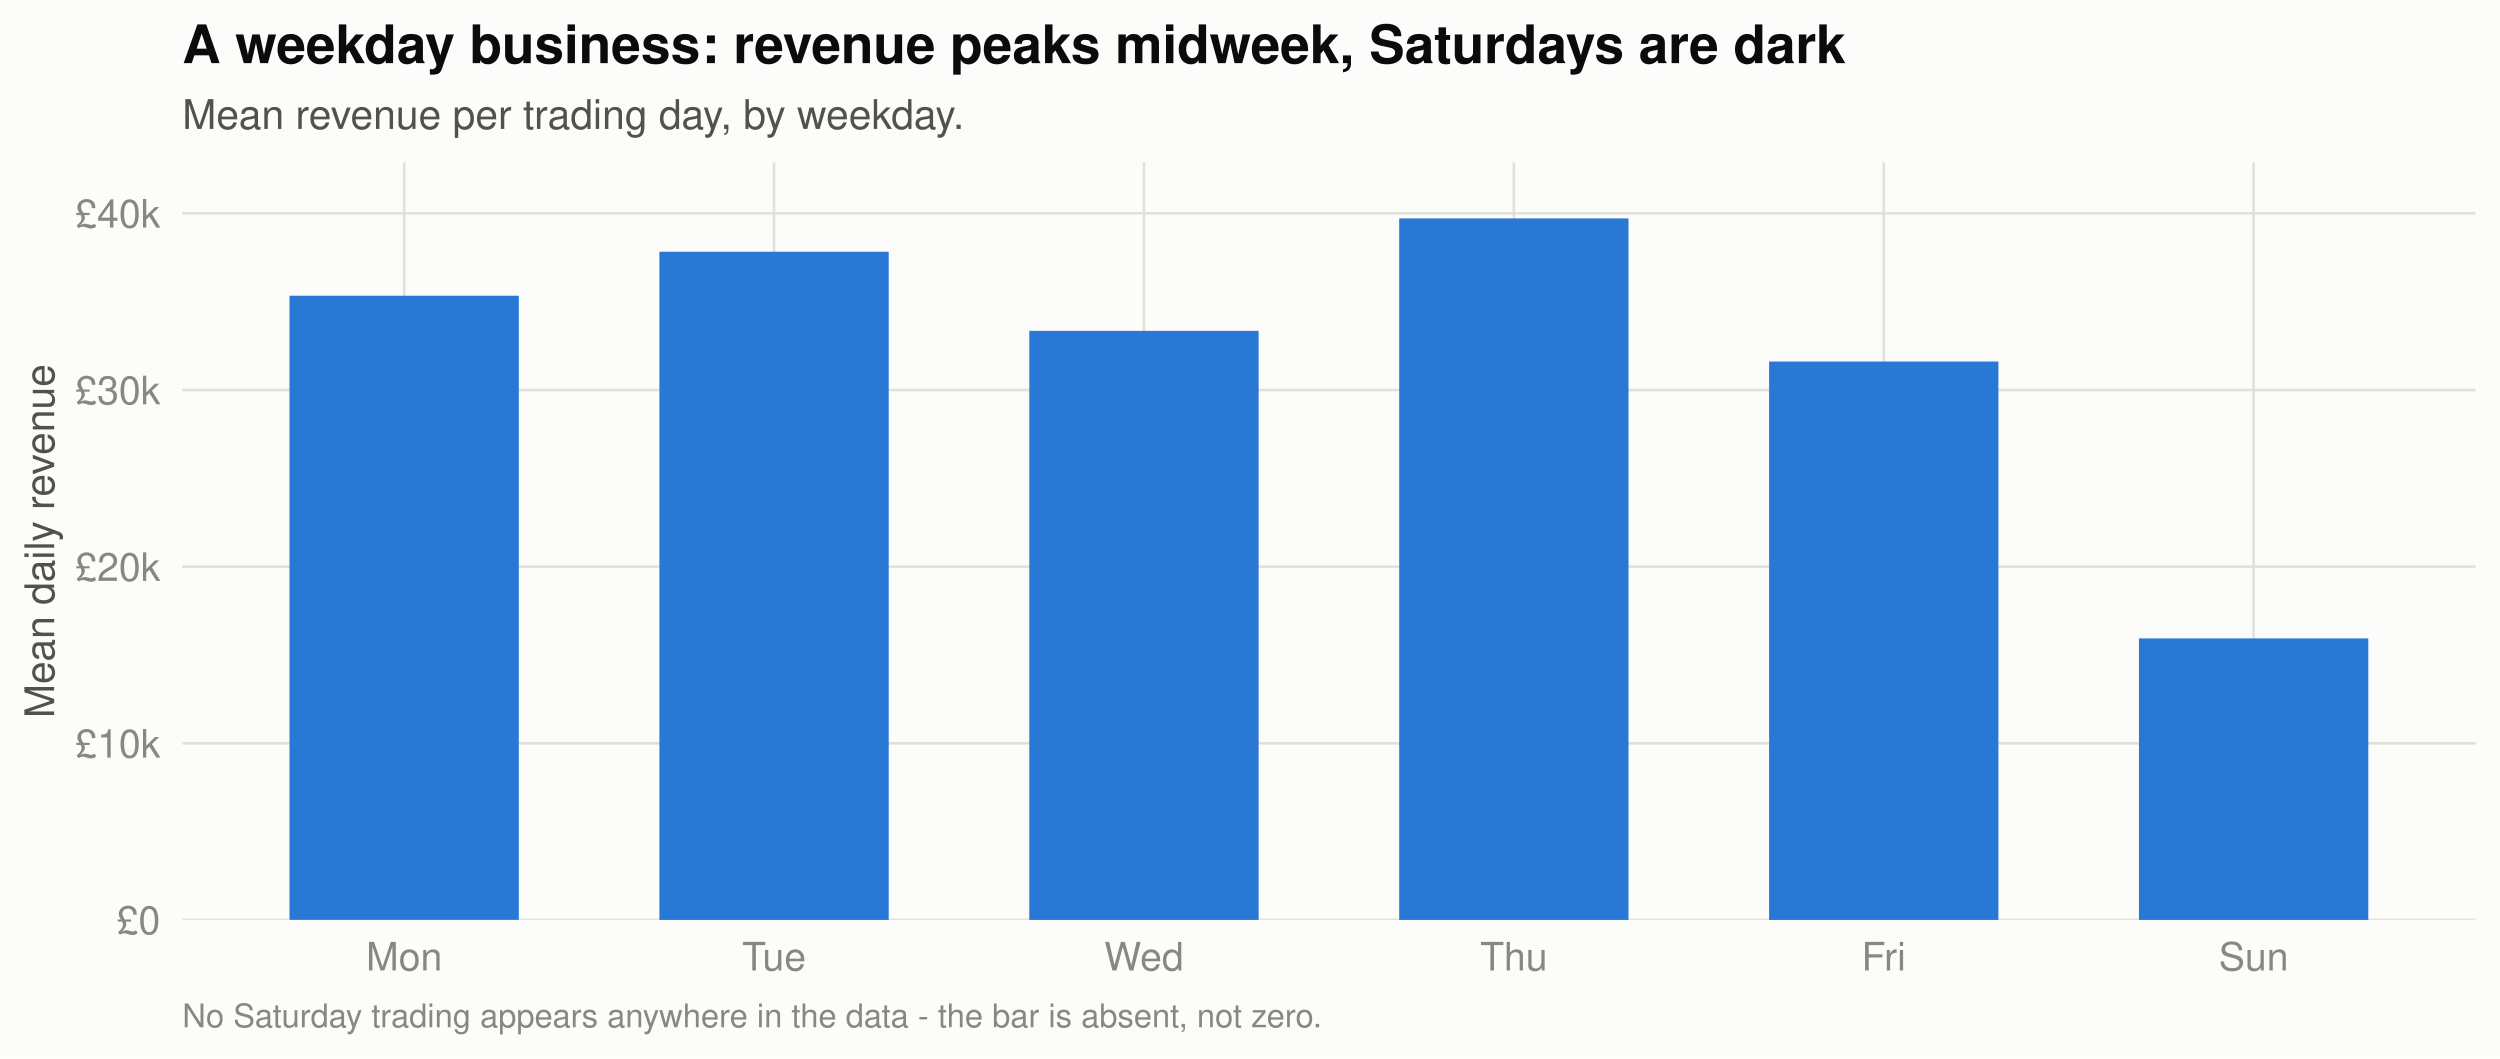
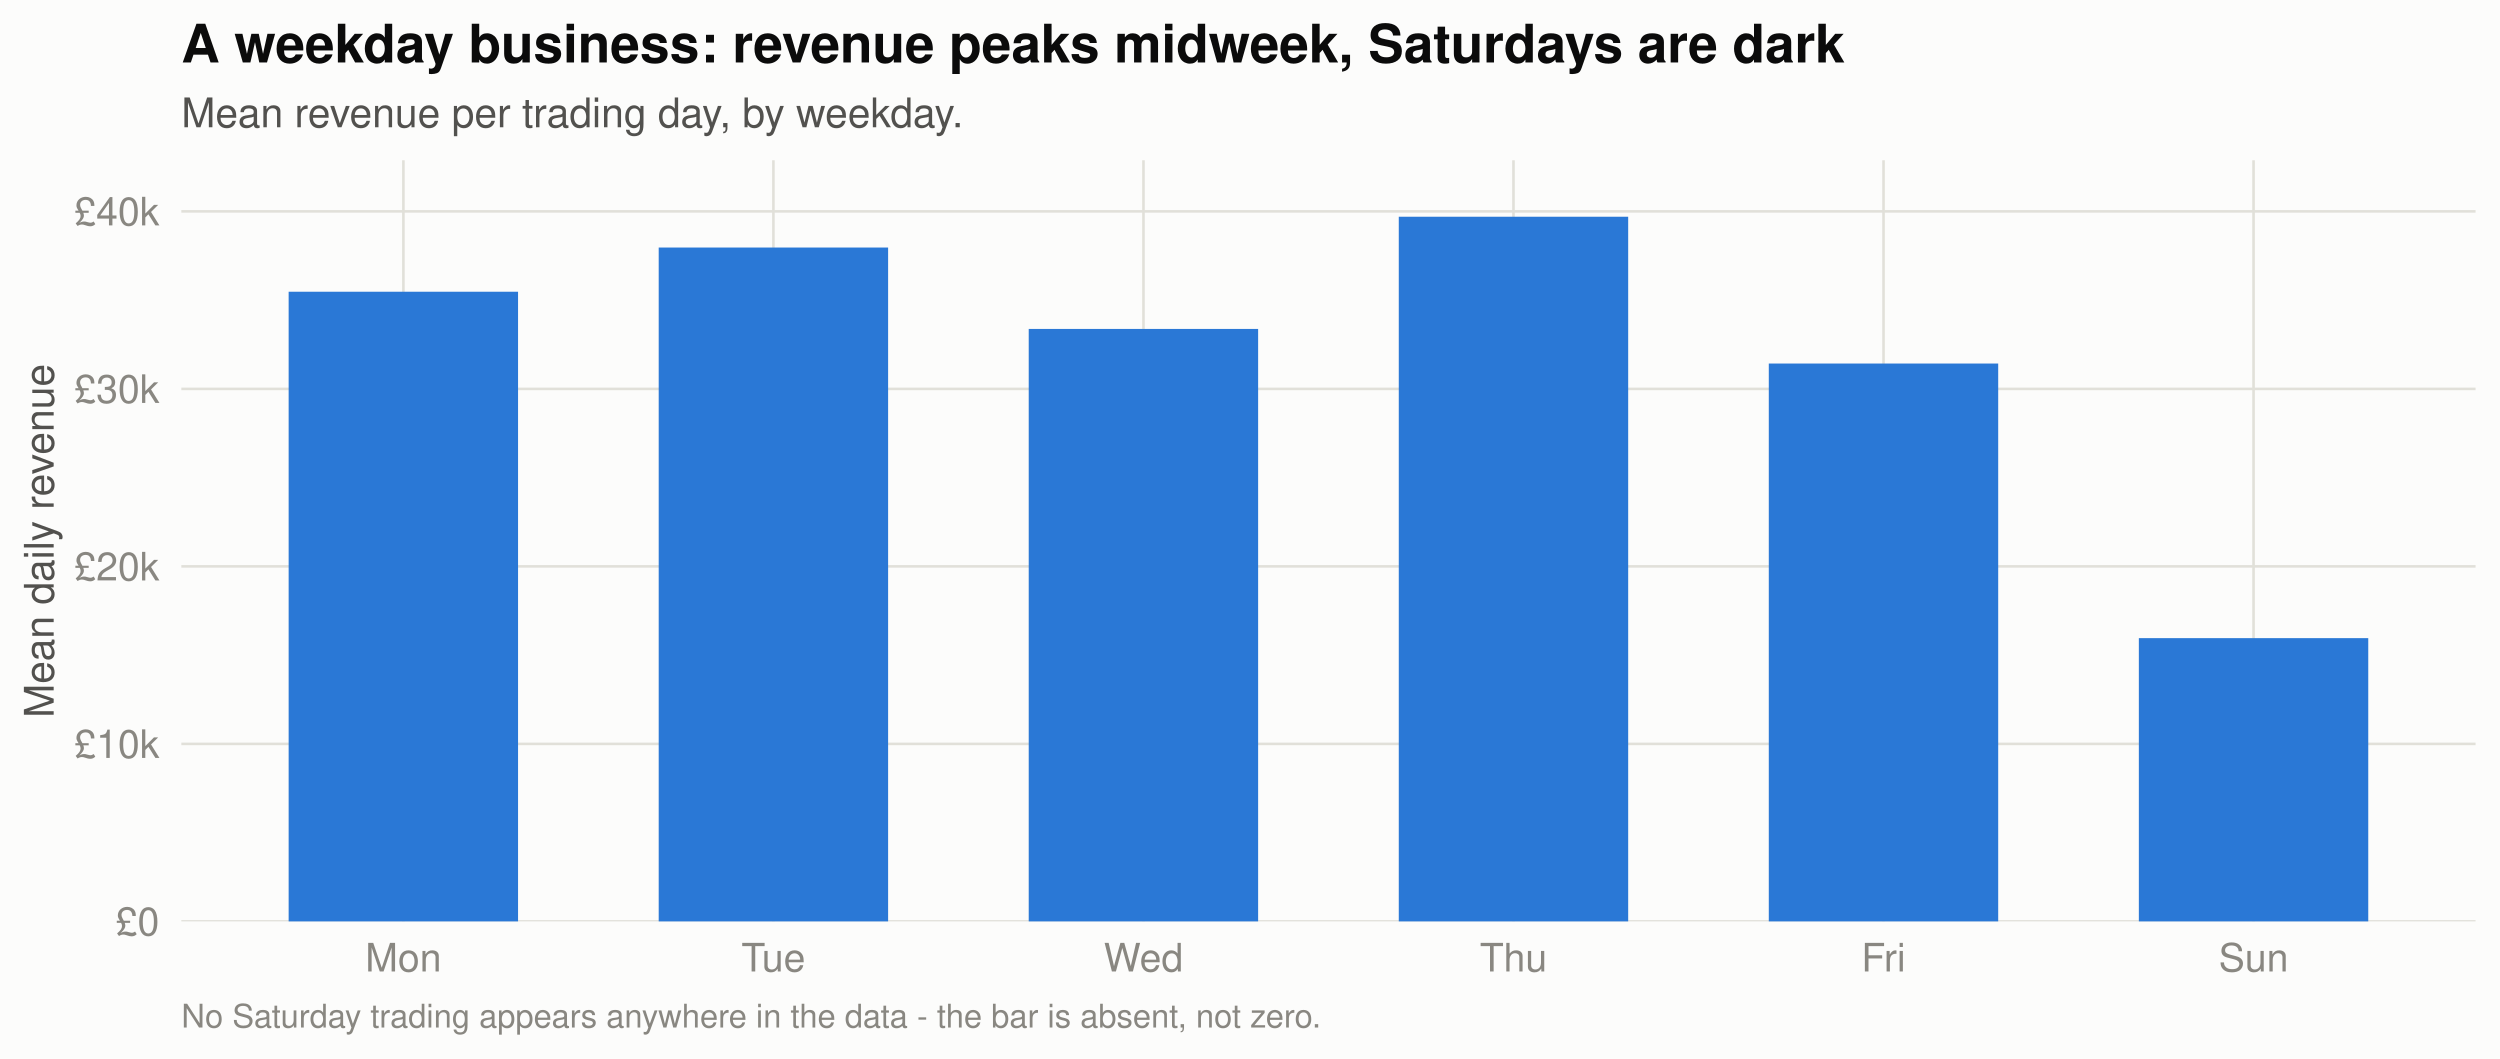
- <svg xmlns="http://www.w3.org/2000/svg" class="svglite" width="612.00pt" height="259.20pt" viewBox="0 0 612.00 259.20">
-   <defs>
-     <style type="text/css">
+ <svg xmlns="http://www.w3.org/2000/svg" width="612.00pt" height="259.20pt" viewBox="0 0 612.00 259.20">
+   <g class="svglite">
+     <defs>
+       <style type="text/css">
    .svglite line, .svglite polyline, .svglite polygon, .svglite path, .svglite rect, .svglite circle {
      fill: none;
      stroke: #000000;
      stroke-linecap: round;
      stroke-linejoin: round;
      stroke-miterlimit: 10.00;
    }
    .svglite text {
      white-space: pre;
    }
+     .svglite g.glyphgroup path {
+       fill: inherit;
+       stroke: none;
+     }
  </style>
-   </defs>
-   <rect width="100%" height="100%" style="stroke: none; fill: #FCFCFB;" />
-   <defs>
-     <clipPath id="cpMC4wMHw2MTIuMDB8MC4wMHwyNTkuMjA=">
-       <rect x="0.00" y="0.00" width="612.00" height="259.20" />
-     </clipPath>
-   </defs>
-   <g clip-path="url(#cpMC4wMHw2MTIuMDB8MC4wMHwyNTkuMjA=)">
-     <rect x="-0" y="0" width="612.00" height="259.20" style="stroke-width: 1.16; stroke: none; fill: #FCFCFB;" />
-   </g>
-   <defs>
-     <clipPath id="cpNDQuNjJ8NjA2LjAyfDM5LjcyfDIyNS4yMA==">
-       <rect x="44.62" y="39.72" width="561.41" height="185.48" />
-     </clipPath>
-   </defs>
-   <g clip-path="url(#cpNDQuNjJ8NjA2LjAyfDM5LjcyfDIyNS4yMA==)">
-     <rect x="44.62" y="39.72" width="561.41" height="185.48" style="stroke-width: 1.16; stroke: none; fill: #FCFCFB;" />
-     <polyline points="44.62,225.20 606.02,225.20 " style="stroke-width: 0.64; stroke: #E1E0D9; stroke-linecap: butt;" />
-     <polyline points="44.62,181.95 606.02,181.95 " style="stroke-width: 0.64; stroke: #E1E0D9; stroke-linecap: butt;" />
-     <polyline points="44.62,138.71 606.02,138.71 " style="stroke-width: 0.64; stroke: #E1E0D9; stroke-linecap: butt;" />
-     <polyline points="44.62,95.47 606.02,95.47 " style="stroke-width: 0.64; stroke: #E1E0D9; stroke-linecap: butt;" />
-     <polyline points="44.62,52.22 606.02,52.22 " style="stroke-width: 0.64; stroke: #E1E0D9; stroke-linecap: butt;" />
-     <polyline points="98.94,225.20 98.94,39.72 " style="stroke-width: 0.64; stroke: #E1E0D9; stroke-linecap: butt;" />
-     <polyline points="189.49,225.20 189.49,39.72 " style="stroke-width: 0.64; stroke: #E1E0D9; stroke-linecap: butt;" />
-     <polyline points="280.04,225.20 280.04,39.72 " style="stroke-width: 0.64; stroke: #E1E0D9; stroke-linecap: butt;" />
-     <polyline points="370.59,225.20 370.59,39.72 " style="stroke-width: 0.64; stroke: #E1E0D9; stroke-linecap: butt;" />
-     <polyline points="461.14,225.20 461.14,39.72 " style="stroke-width: 0.64; stroke: #E1E0D9; stroke-linecap: butt;" />
-     <polyline points="551.69,225.20 551.69,39.72 " style="stroke-width: 0.64; stroke: #E1E0D9; stroke-linecap: butt;" />
-     <rect x="70.87" y="72.39" width="56.14" height="152.80" style="stroke-width: 1.07; stroke: none; stroke-linecap: butt; stroke-linejoin: miter; fill: #2A78D6;" />
-     <rect x="161.42" y="61.62" width="56.14" height="163.58" style="stroke-width: 1.07; stroke: none; stroke-linecap: butt; stroke-linejoin: miter; fill: #2A78D6;" />
-     <rect x="251.97" y="81.00" width="56.14" height="144.20" style="stroke-width: 1.07; stroke: none; stroke-linecap: butt; stroke-linejoin: miter; fill: #2A78D6;" />
-     <rect x="342.52" y="53.46" width="56.14" height="171.74" style="stroke-width: 1.07; stroke: none; stroke-linecap: butt; stroke-linejoin: miter; fill: #2A78D6;" />
-     <rect x="433.07" y="88.51" width="56.14" height="136.69" style="stroke-width: 1.07; stroke: none; stroke-linecap: butt; stroke-linejoin: miter; fill: #2A78D6;" />
-     <rect x="523.62" y="156.28" width="56.14" height="68.92" style="stroke-width: 1.07; stroke: none; stroke-linecap: butt; stroke-linejoin: miter; fill: #2A78D6;" />
-   </g>
-   <g clip-path="url(#cpMC4wMHw2MTIuMDB8MC4wMHwyNTkuMjA=)">
-     <text x="39.24" y="228.69" text-anchor="end" style="font-size: 9.60px;fill: #898781; font-family: Helvetica, Arial, sans-serif;" textLength="10.67px" lengthAdjust="spacingAndGlyphs">£0</text>
-     <text x="39.24" y="185.45" text-anchor="end" style="font-size: 9.60px;fill: #898781; font-family: Helvetica, Arial, sans-serif;" textLength="20.80px" lengthAdjust="spacingAndGlyphs">£10k</text>
-     <text x="39.24" y="142.21" text-anchor="end" style="font-size: 9.60px;fill: #898781; font-family: Helvetica, Arial, sans-serif;" textLength="20.80px" lengthAdjust="spacingAndGlyphs">£20k</text>
-     <text x="39.24" y="98.96" text-anchor="end" style="font-size: 9.60px;fill: #898781; font-family: Helvetica, Arial, sans-serif;" textLength="20.80px" lengthAdjust="spacingAndGlyphs">£30k</text>
-     <text x="39.24" y="55.72" text-anchor="end" style="font-size: 9.60px;fill: #898781; font-family: Helvetica, Arial, sans-serif;" textLength="20.80px" lengthAdjust="spacingAndGlyphs">£40k</text>
-     <text x="98.94" y="237.57" text-anchor="middle" style="font-size: 9.60px;fill: #898781; font-family: Helvetica, Arial, sans-serif;" textLength="18.66px" lengthAdjust="spacingAndGlyphs">Mon</text>
-     <text x="189.49" y="237.57" text-anchor="middle" style="font-size: 9.60px;fill: #898781; font-family: Helvetica, Arial, sans-serif;" textLength="16.53px" lengthAdjust="spacingAndGlyphs">Tue</text>
-     <text x="280.04" y="237.57" text-anchor="middle" style="font-size: 9.60px;fill: #898781; font-family: Helvetica, Arial, sans-serif;" textLength="19.73px" lengthAdjust="spacingAndGlyphs">Wed</text>
-     <text x="370.59" y="237.57" text-anchor="middle" style="font-size: 9.60px;fill: #898781; font-family: Helvetica, Arial, sans-serif;" textLength="16.53px" lengthAdjust="spacingAndGlyphs">Thu</text>
-     <text x="461.14" y="237.57" text-anchor="middle" style="font-size: 9.60px;fill: #898781; font-family: Helvetica, Arial, sans-serif;" textLength="11.19px" lengthAdjust="spacingAndGlyphs">Fri</text>
-     <text x="551.69" y="237.57" text-anchor="middle" style="font-size: 9.60px;fill: #898781; font-family: Helvetica, Arial, sans-serif;" textLength="17.07px" lengthAdjust="spacingAndGlyphs">Sun</text>
-     <text transform="translate(13.26,132.46) rotate(-90)" text-anchor="middle" style="font-size: 10.00px;fill: #52514E; font-family: Helvetica, Arial, sans-serif;" textLength="87.24px" lengthAdjust="spacingAndGlyphs">Mean daily revenue</text>
-     <text x="44.62" y="31.56" style="font-size: 10.00px;fill: #52514E; font-family: Helvetica, Arial, sans-serif;" textLength="194.49px" lengthAdjust="spacingAndGlyphs">Mean revenue per trading day, by weekday.</text>
-     <text x="44.62" y="15.45" style="font-size: 13.00px; font-weight: bold;fill: #0B0B0B; font-family: Helvetica, Arial, sans-serif;" textLength="408.24px" lengthAdjust="spacingAndGlyphs">A weekday business: revenue peaks midweek, Saturdays are dark</text>
-     <text x="44.62" y="251.47" style="font-size: 8.00px;fill: #898781; font-family: Helvetica, Arial, sans-serif;" textLength="280.69px" lengthAdjust="spacingAndGlyphs">No Saturday trading appears anywhere in the data - the bar is absent, not zero.</text>
+     </defs>
+     <rect width="100%" height="100%" style="stroke: none; fill: #FCFCFB;" />
+     <defs>
+       <clipPath id="cpMC4wMHw2MTIuMDB8MC4wMHwyNTkuMjA=">
+         <rect x="0.00" y="0.00" width="612.00" height="259.20" />
+       </clipPath>
+     </defs>
+     <g clip-path="url(#cpMC4wMHw2MTIuMDB8MC4wMHwyNTkuMjA=)">
+       <rect x="0.00" y="0.00" width="612.00" height="259.20" style="stroke-width: 1.16; stroke: none; fill: #FCFCFB;" />
+     </g>
+     <defs>
+       <clipPath id="cpNDQuMzl8NjA2LjAyfDM5LjI0fDIyNS41Ng==">
+         <rect x="44.39" y="39.24" width="561.63" height="186.32" />
+       </clipPath>
+     </defs>
+     <g clip-path="url(#cpNDQuMzl8NjA2LjAyfDM5LjI0fDIyNS41Ng==)">
+       <rect x="44.39" y="39.24" width="561.63" height="186.32" style="stroke-width: 1.16; stroke: none; fill: #FCFCFB;" />
+       <polyline points="44.39,225.56 606.02,225.56 " style="stroke-width: 0.64; stroke: #E1E0D9; stroke-linecap: butt;" />
+       <polyline points="44.39,182.11 606.02,182.11 " style="stroke-width: 0.64; stroke: #E1E0D9; stroke-linecap: butt;" />
+       <polyline points="44.39,138.65 606.02,138.65 " style="stroke-width: 0.64; stroke: #E1E0D9; stroke-linecap: butt;" />
+       <polyline points="44.39,95.20 606.02,95.20 " style="stroke-width: 0.64; stroke: #E1E0D9; stroke-linecap: butt;" />
+       <polyline points="44.39,51.74 606.02,51.74 " style="stroke-width: 0.64; stroke: #E1E0D9; stroke-linecap: butt;" />
+       <polyline points="98.75,225.56 98.75,39.24 " style="stroke-width: 0.64; stroke: #E1E0D9; stroke-linecap: butt;" />
+       <polyline points="189.33,225.56 189.33,39.24 " style="stroke-width: 0.64; stroke: #E1E0D9; stroke-linecap: butt;" />
+       <polyline points="279.92,225.56 279.92,39.24 " style="stroke-width: 0.64; stroke: #E1E0D9; stroke-linecap: butt;" />
+       <polyline points="370.50,225.56 370.50,39.24 " style="stroke-width: 0.64; stroke: #E1E0D9; stroke-linecap: butt;" />
+       <polyline points="461.09,225.56 461.09,39.24 " style="stroke-width: 0.64; stroke: #E1E0D9; stroke-linecap: butt;" />
+       <polyline points="551.67,225.56 551.67,39.24 " style="stroke-width: 0.64; stroke: #E1E0D9; stroke-linecap: butt;" />
+       <rect x="70.66" y="71.41" width="56.16" height="154.15" style="stroke-width: 1.16; stroke: none; stroke-linecap: butt; stroke-linejoin: miter; fill: #2A78D6;" />
+       <rect x="161.25" y="60.60" width="56.16" height="164.97" style="stroke-width: 1.16; stroke: none; stroke-linecap: butt; stroke-linejoin: miter; fill: #2A78D6;" />
+       <rect x="251.83" y="80.52" width="56.16" height="145.04" style="stroke-width: 1.16; stroke: none; stroke-linecap: butt; stroke-linejoin: miter; fill: #2A78D6;" />
+       <rect x="342.42" y="53.05" width="56.16" height="172.52" style="stroke-width: 1.16; stroke: none; stroke-linecap: butt; stroke-linejoin: miter; fill: #2A78D6;" />
+       <rect x="433.00" y="88.99" width="56.16" height="136.58" style="stroke-width: 1.16; stroke: none; stroke-linecap: butt; stroke-linejoin: miter; fill: #2A78D6;" />
+       <rect x="523.59" y="156.22" width="56.16" height="69.34" style="stroke-width: 1.16; stroke: none; stroke-linecap: butt; stroke-linejoin: miter; fill: #2A78D6;" />
+     </g>
+     <g clip-path="url(#cpMC4wMHw2MTIuMDB8MC4wMHwyNTkuMjA=)">
+       <text x="39.01" y="229.00" text-anchor="end" style="font-size: 9.60px;fill: #898781; font-family: Helvetica, Arial, sans-serif;" textLength="10.66px" lengthAdjust="spacingAndGlyphs">£0</text>
+       <text x="39.01" y="185.54" text-anchor="end" style="font-size: 9.60px;fill: #898781; font-family: Helvetica, Arial, sans-serif;" textLength="20.78px" lengthAdjust="spacingAndGlyphs">£10k</text>
+       <text x="39.01" y="142.09" text-anchor="end" style="font-size: 9.60px;fill: #898781; font-family: Helvetica, Arial, sans-serif;" textLength="20.78px" lengthAdjust="spacingAndGlyphs">£20k</text>
+       <text x="39.01" y="98.63" text-anchor="end" style="font-size: 9.60px;fill: #898781; font-family: Helvetica, Arial, sans-serif;" textLength="20.78px" lengthAdjust="spacingAndGlyphs">£30k</text>
+       <text x="39.01" y="55.18" text-anchor="end" style="font-size: 9.60px;fill: #898781; font-family: Helvetica, Arial, sans-serif;" textLength="20.78px" lengthAdjust="spacingAndGlyphs">£40k</text>
+       <text x="98.75" y="237.81" text-anchor="middle" style="font-size: 9.60px;fill: #898781; font-family: Helvetica, Arial, sans-serif;" textLength="18.64px" lengthAdjust="spacingAndGlyphs">Mon</text>
+       <text x="189.33" y="237.81" text-anchor="middle" style="font-size: 9.60px;fill: #898781; font-family: Helvetica, Arial, sans-serif;" textLength="16.16px" lengthAdjust="spacingAndGlyphs">Tue</text>
+       <text x="279.92" y="237.81" text-anchor="middle" style="font-size: 9.60px;fill: #898781; font-family: Helvetica, Arial, sans-serif;" textLength="19.55px" lengthAdjust="spacingAndGlyphs">Wed</text>
+       <text x="370.50" y="237.81" text-anchor="middle" style="font-size: 9.60px;fill: #898781; font-family: Helvetica, Arial, sans-serif;" textLength="16.52px" lengthAdjust="spacingAndGlyphs">Thu</text>
+       <text x="461.09" y="237.81" text-anchor="middle" style="font-size: 9.60px;fill: #898781; font-family: Helvetica, Arial, sans-serif;" textLength="11.17px" lengthAdjust="spacingAndGlyphs">Fri</text>
+       <text x="551.67" y="237.81" text-anchor="middle" style="font-size: 9.60px;fill: #898781; font-family: Helvetica, Arial, sans-serif;" textLength="17.06px" lengthAdjust="spacingAndGlyphs">Sun</text>
+       <text transform="translate(13.14,132.40) rotate(-90)" text-anchor="middle" style="font-size: 10.00px;fill: #52514E; font-family: Helvetica, Arial, sans-serif;" textLength="87.28px" lengthAdjust="spacingAndGlyphs">Mean daily revenue</text>
+       <text x="44.39" y="31.16" style="font-size: 10.00px;fill: #52514E; font-family: Helvetica, Arial, sans-serif;" textLength="193.12px" lengthAdjust="spacingAndGlyphs">Mean revenue per trading day, by weekday.</text>
+       <text x="44.39" y="15.29" style="font-size: 13.00px; font-weight: bold;fill: #0B0B0B; font-family: Helvetica, Arial, sans-serif;" textLength="407.84px" lengthAdjust="spacingAndGlyphs">A weekday business: revenue peaks midweek, Saturdays are dark</text>
+       <text x="44.39" y="251.54" style="font-size: 8.00px;fill: #898781; font-family: Helvetica, Arial, sans-serif;" textLength="280.75px" lengthAdjust="spacingAndGlyphs">No Saturday trading appears anywhere in the data - the bar is absent, not zero.</text>
+     </g>
  </g>
</svg>
